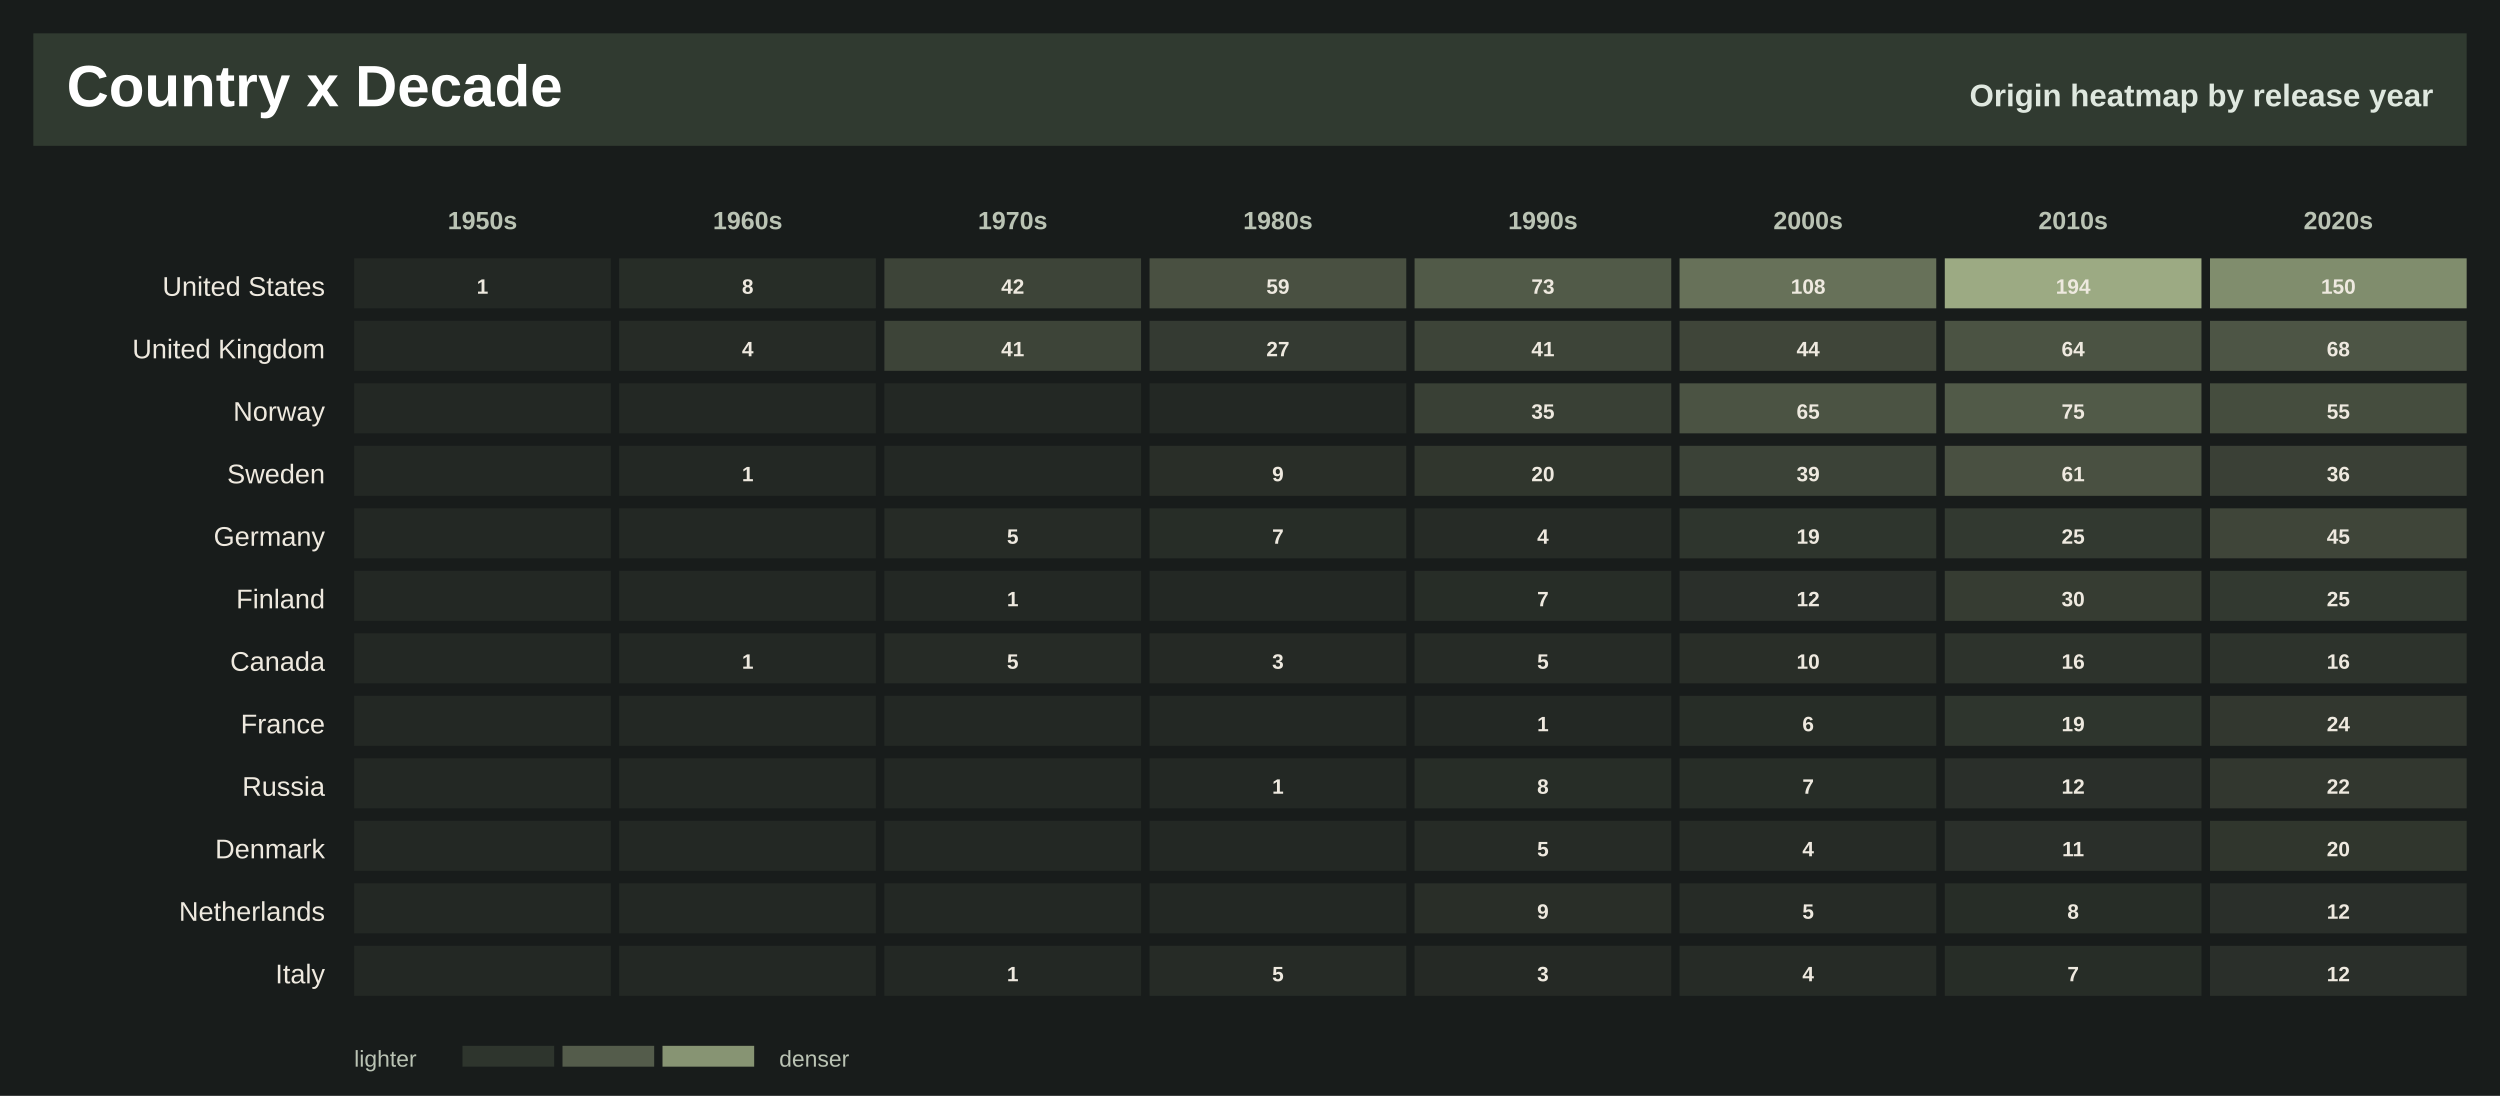
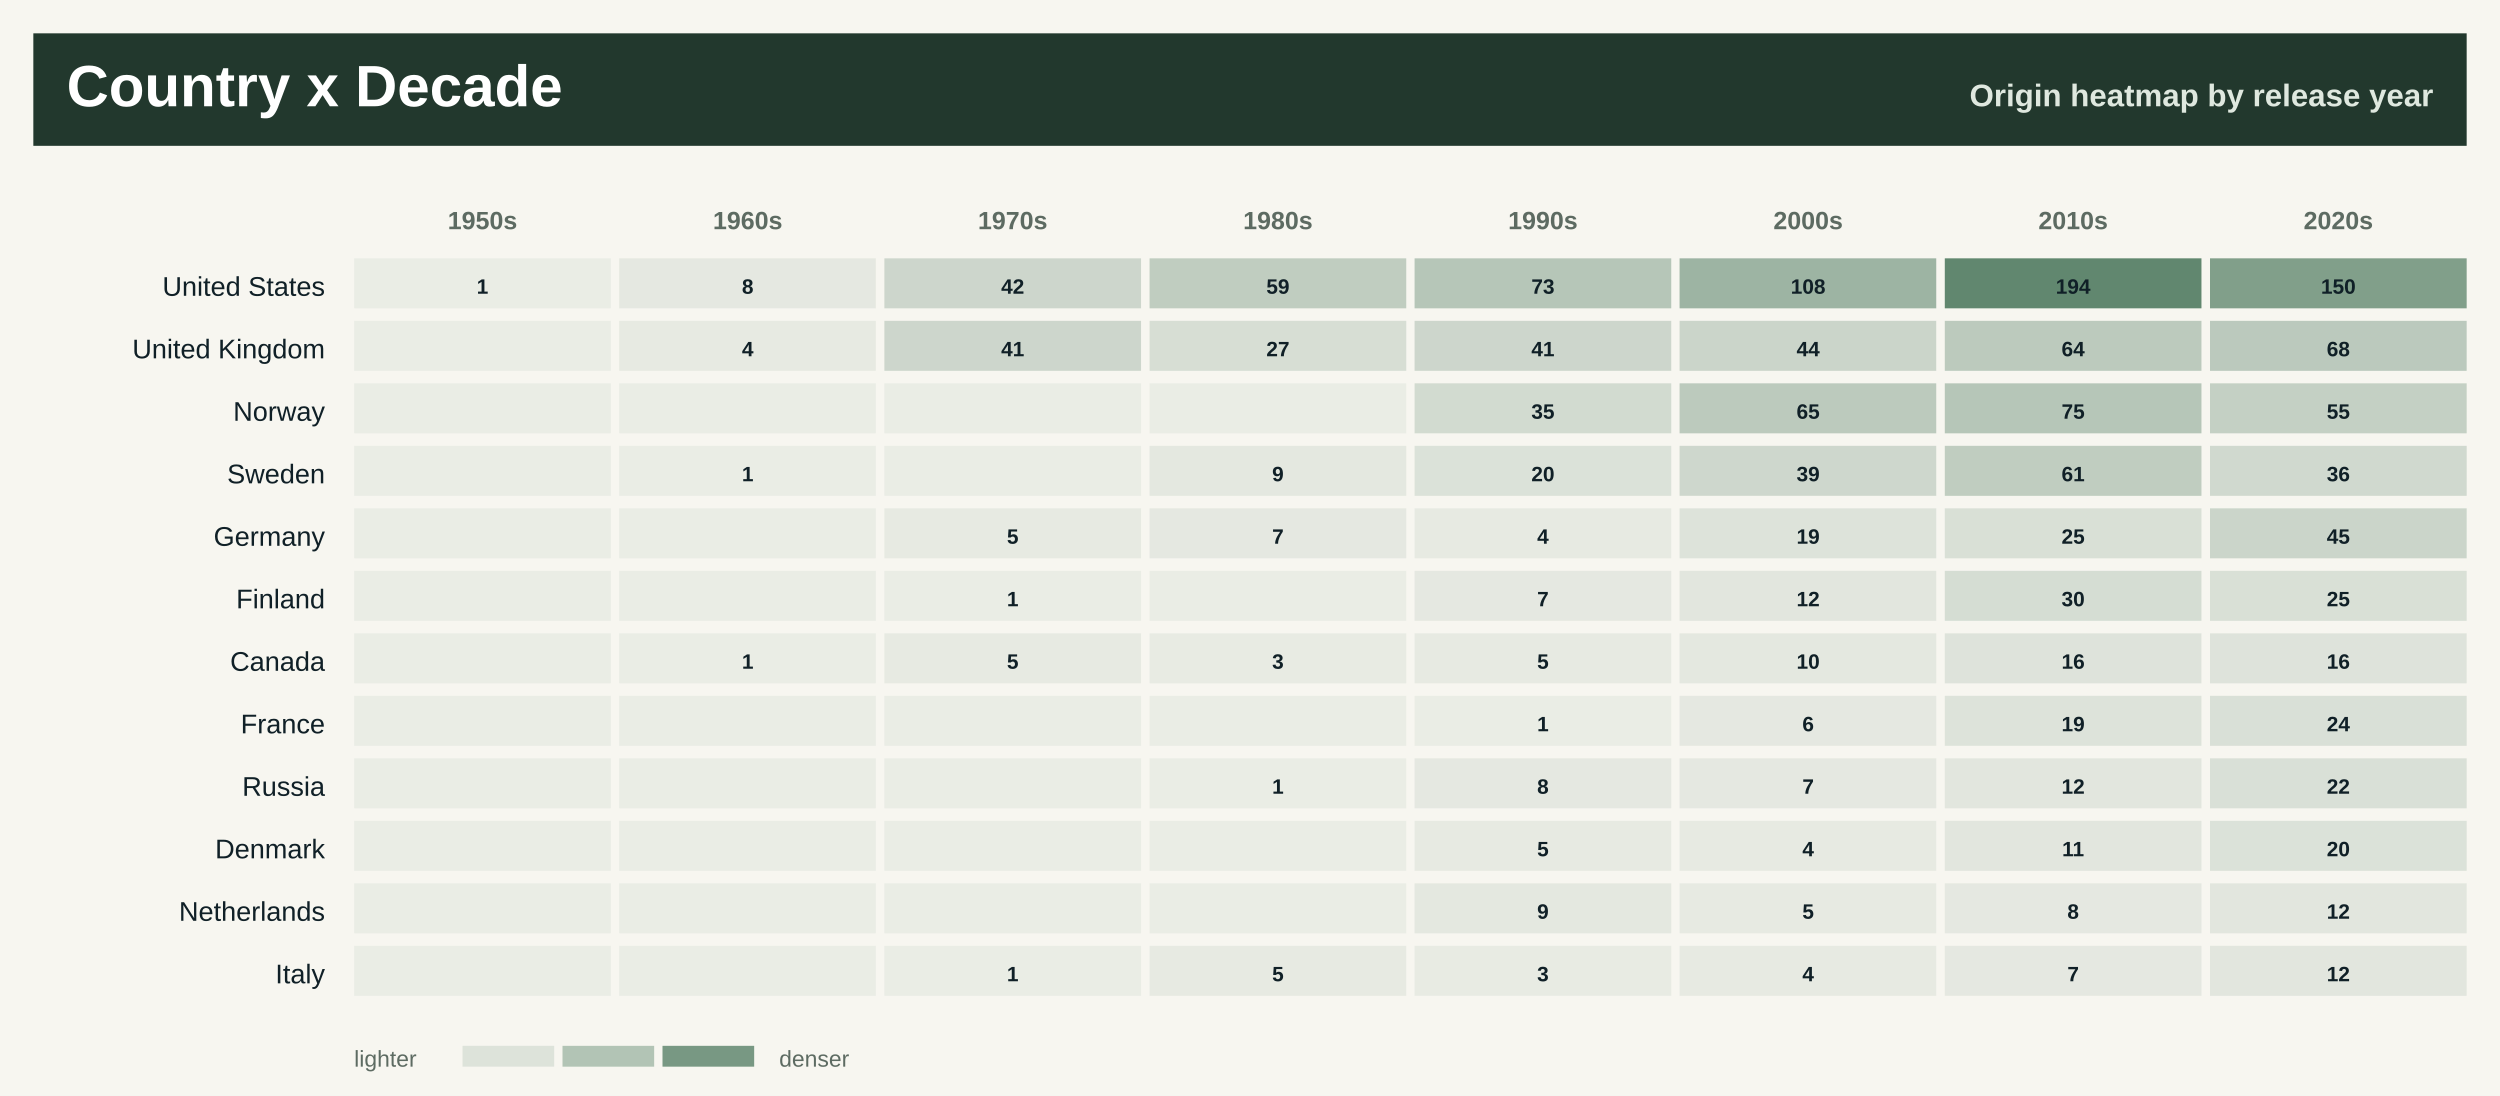
<svg xmlns="http://www.w3.org/2000/svg" width="1200" height="526" viewBox="0 0 1200 526" role="img" aria-label="Countries by decade heatmap">
-   <rect width="1200" height="526" fill="#181c1b" />
-   <rect x="16" y="16" width="1168" height="54" fill="#303a30" />
+   <rect width="1200" height="526" fill="#f7f6f0" />
+   <rect x="16" y="16" width="1168" height="54" fill="#22382d" />
  <text x="32.0" y="51.0" font-family="Segoe UI, Arial, sans-serif" font-size="28" font-weight="800" fill="#ffffff" text-anchor="start">Country x Decade</text>
  <text x="1168.0" y="51.0" font-family="Segoe UI, Arial, sans-serif" font-size="15" font-weight="800" fill="#dfe8df" text-anchor="end">Origin heatmap by release year</text>
-   <text x="231.6" y="110.0" font-family="Segoe UI, Arial, sans-serif" font-size="12" font-weight="800" fill="#bac3b4" text-anchor="middle">1950s</text>
-   <text x="358.9" y="110.0" font-family="Segoe UI, Arial, sans-serif" font-size="12" font-weight="800" fill="#bac3b4" text-anchor="middle">1960s</text>
-   <text x="486.1" y="110.0" font-family="Segoe UI, Arial, sans-serif" font-size="12" font-weight="800" fill="#bac3b4" text-anchor="middle">1970s</text>
-   <text x="613.4" y="110.0" font-family="Segoe UI, Arial, sans-serif" font-size="12" font-weight="800" fill="#bac3b4" text-anchor="middle">1980s</text>
-   <text x="740.6" y="110.0" font-family="Segoe UI, Arial, sans-serif" font-size="12" font-weight="800" fill="#bac3b4" text-anchor="middle">1990s</text>
-   <text x="867.9" y="110.0" font-family="Segoe UI, Arial, sans-serif" font-size="12" font-weight="800" fill="#bac3b4" text-anchor="middle">2000s</text>
-   <text x="995.1" y="110.0" font-family="Segoe UI, Arial, sans-serif" font-size="12" font-weight="800" fill="#bac3b4" text-anchor="middle">2010s</text>
-   <text x="1122.4" y="110.0" font-family="Segoe UI, Arial, sans-serif" font-size="12" font-weight="800" fill="#bac3b4" text-anchor="middle">2020s</text>
-   <text x="156.0" y="142.0" font-family="Segoe UI, Arial, sans-serif" font-size="13" font-weight="400" fill="#eee9df" text-anchor="end">United States</text>
-   <rect x="170.0" y="124.0" width="123.2" height="24" fill="#a7b68c" fill-opacity="0.08" />
-   <text x="231.6" y="141.0" font-family="Segoe UI, Arial, sans-serif" font-size="10" font-weight="800" fill="#eee9df" text-anchor="middle">1</text>
-   <rect x="297.2" y="124.0" width="123.2" height="24" fill="#a7b68c" fill-opacity="0.11" />
-   <text x="358.9" y="141.0" font-family="Segoe UI, Arial, sans-serif" font-size="10" font-weight="800" fill="#eee9df" text-anchor="middle">8</text>
-   <rect x="424.5" y="124.0" width="123.2" height="24" fill="#a7b68c" fill-opacity="0.26" />
-   <text x="486.1" y="141.0" font-family="Segoe UI, Arial, sans-serif" font-size="10" font-weight="800" fill="#eee9df" text-anchor="middle">42</text>
-   <rect x="551.8" y="124.0" width="123.2" height="24" fill="#a7b68c" fill-opacity="0.34" />
-   <text x="613.4" y="141.0" font-family="Segoe UI, Arial, sans-serif" font-size="10" font-weight="800" fill="#eee9df" text-anchor="middle">59</text>
-   <rect x="679.0" y="124.0" width="123.2" height="24" fill="#a7b68c" fill-opacity="0.40" />
-   <text x="740.6" y="141.0" font-family="Segoe UI, Arial, sans-serif" font-size="10" font-weight="800" fill="#eee9df" text-anchor="middle">73</text>
-   <rect x="806.2" y="124.0" width="123.2" height="24" fill="#a7b68c" fill-opacity="0.55" />
-   <text x="867.9" y="141.0" font-family="Segoe UI, Arial, sans-serif" font-size="10" font-weight="800" fill="#eee9df" text-anchor="middle">108</text>
-   <rect x="933.5" y="124.0" width="123.2" height="24" fill="#a7b68c" fill-opacity="0.92" />
-   <text x="995.1" y="141.0" font-family="Segoe UI, Arial, sans-serif" font-size="10" font-weight="800" fill="#eee9df" text-anchor="middle">194</text>
-   <rect x="1060.8" y="124.0" width="123.2" height="24" fill="#a7b68c" fill-opacity="0.73" />
-   <text x="1122.4" y="141.0" font-family="Segoe UI, Arial, sans-serif" font-size="10" font-weight="800" fill="#eee9df" text-anchor="middle">150</text>
-   <text x="156.0" y="172.0" font-family="Segoe UI, Arial, sans-serif" font-size="13" font-weight="400" fill="#eee9df" text-anchor="end">United Kingdom</text>
-   <rect x="170.0" y="154.0" width="123.2" height="24" fill="#a7b68c" fill-opacity="0.08" />
-   <rect x="297.2" y="154.0" width="123.2" height="24" fill="#a7b68c" fill-opacity="0.10" />
-   <text x="358.9" y="171.0" font-family="Segoe UI, Arial, sans-serif" font-size="10" font-weight="800" fill="#eee9df" text-anchor="middle">4</text>
-   <rect x="424.5" y="154.0" width="123.2" height="24" fill="#a7b68c" fill-opacity="0.26" />
-   <text x="486.1" y="171.0" font-family="Segoe UI, Arial, sans-serif" font-size="10" font-weight="800" fill="#eee9df" text-anchor="middle">41</text>
-   <rect x="551.8" y="154.0" width="123.2" height="24" fill="#a7b68c" fill-opacity="0.20" />
-   <text x="613.4" y="171.0" font-family="Segoe UI, Arial, sans-serif" font-size="10" font-weight="800" fill="#eee9df" text-anchor="middle">27</text>
-   <rect x="679.0" y="154.0" width="123.2" height="24" fill="#a7b68c" fill-opacity="0.26" />
-   <text x="740.6" y="171.0" font-family="Segoe UI, Arial, sans-serif" font-size="10" font-weight="800" fill="#eee9df" text-anchor="middle">41</text>
-   <rect x="806.2" y="154.0" width="123.2" height="24" fill="#a7b68c" fill-opacity="0.27" />
-   <text x="867.9" y="171.0" font-family="Segoe UI, Arial, sans-serif" font-size="10" font-weight="800" fill="#eee9df" text-anchor="middle">44</text>
-   <rect x="933.5" y="154.0" width="123.2" height="24" fill="#a7b68c" fill-opacity="0.36" />
-   <text x="995.1" y="171.0" font-family="Segoe UI, Arial, sans-serif" font-size="10" font-weight="800" fill="#eee9df" text-anchor="middle">64</text>
-   <rect x="1060.8" y="154.0" width="123.2" height="24" fill="#a7b68c" fill-opacity="0.37" />
-   <text x="1122.4" y="171.0" font-family="Segoe UI, Arial, sans-serif" font-size="10" font-weight="800" fill="#eee9df" text-anchor="middle">68</text>
-   <text x="156.0" y="202.0" font-family="Segoe UI, Arial, sans-serif" font-size="13" font-weight="400" fill="#eee9df" text-anchor="end">Norway</text>
-   <rect x="170.0" y="184.0" width="123.2" height="24" fill="#a7b68c" fill-opacity="0.08" />
-   <rect x="297.2" y="184.0" width="123.2" height="24" fill="#a7b68c" fill-opacity="0.08" />
-   <rect x="424.5" y="184.0" width="123.2" height="24" fill="#a7b68c" fill-opacity="0.08" />
-   <rect x="551.8" y="184.0" width="123.2" height="24" fill="#a7b68c" fill-opacity="0.08" />
-   <rect x="679.0" y="184.0" width="123.2" height="24" fill="#a7b68c" fill-opacity="0.23" />
-   <text x="740.6" y="201.0" font-family="Segoe UI, Arial, sans-serif" font-size="10" font-weight="800" fill="#eee9df" text-anchor="middle">35</text>
-   <rect x="806.2" y="184.0" width="123.2" height="24" fill="#a7b68c" fill-opacity="0.36" />
-   <text x="867.9" y="201.0" font-family="Segoe UI, Arial, sans-serif" font-size="10" font-weight="800" fill="#eee9df" text-anchor="middle">65</text>
-   <rect x="933.5" y="184.0" width="123.2" height="24" fill="#a7b68c" fill-opacity="0.40" />
-   <text x="995.1" y="201.0" font-family="Segoe UI, Arial, sans-serif" font-size="10" font-weight="800" fill="#eee9df" text-anchor="middle">75</text>
-   <rect x="1060.8" y="184.0" width="123.2" height="24" fill="#a7b68c" fill-opacity="0.32" />
-   <text x="1122.4" y="201.0" font-family="Segoe UI, Arial, sans-serif" font-size="10" font-weight="800" fill="#eee9df" text-anchor="middle">55</text>
-   <text x="156.0" y="232.0" font-family="Segoe UI, Arial, sans-serif" font-size="13" font-weight="400" fill="#eee9df" text-anchor="end">Sweden</text>
-   <rect x="170.0" y="214.0" width="123.2" height="24" fill="#a7b68c" fill-opacity="0.08" />
-   <rect x="297.2" y="214.0" width="123.2" height="24" fill="#a7b68c" fill-opacity="0.08" />
-   <text x="358.9" y="231.0" font-family="Segoe UI, Arial, sans-serif" font-size="10" font-weight="800" fill="#eee9df" text-anchor="middle">1</text>
-   <rect x="424.5" y="214.0" width="123.2" height="24" fill="#a7b68c" fill-opacity="0.08" />
-   <rect x="551.8" y="214.0" width="123.2" height="24" fill="#a7b68c" fill-opacity="0.12" />
-   <text x="613.4" y="231.0" font-family="Segoe UI, Arial, sans-serif" font-size="10" font-weight="800" fill="#eee9df" text-anchor="middle">9</text>
-   <rect x="679.0" y="214.0" width="123.2" height="24" fill="#a7b68c" fill-opacity="0.17" />
-   <text x="740.6" y="231.0" font-family="Segoe UI, Arial, sans-serif" font-size="10" font-weight="800" fill="#eee9df" text-anchor="middle">20</text>
-   <rect x="806.2" y="214.0" width="123.2" height="24" fill="#a7b68c" fill-opacity="0.25" />
-   <text x="867.9" y="231.0" font-family="Segoe UI, Arial, sans-serif" font-size="10" font-weight="800" fill="#eee9df" text-anchor="middle">39</text>
-   <rect x="933.5" y="214.0" width="123.2" height="24" fill="#a7b68c" fill-opacity="0.34" />
-   <text x="995.1" y="231.0" font-family="Segoe UI, Arial, sans-serif" font-size="10" font-weight="800" fill="#eee9df" text-anchor="middle">61</text>
-   <rect x="1060.8" y="214.0" width="123.2" height="24" fill="#a7b68c" fill-opacity="0.24" />
-   <text x="1122.4" y="231.0" font-family="Segoe UI, Arial, sans-serif" font-size="10" font-weight="800" fill="#eee9df" text-anchor="middle">36</text>
-   <text x="156.0" y="262.0" font-family="Segoe UI, Arial, sans-serif" font-size="13" font-weight="400" fill="#eee9df" text-anchor="end">Germany</text>
-   <rect x="170.0" y="244.0" width="123.2" height="24" fill="#a7b68c" fill-opacity="0.08" />
-   <rect x="297.2" y="244.0" width="123.2" height="24" fill="#a7b68c" fill-opacity="0.08" />
-   <rect x="424.5" y="244.0" width="123.2" height="24" fill="#a7b68c" fill-opacity="0.10" />
-   <text x="486.1" y="261.0" font-family="Segoe UI, Arial, sans-serif" font-size="10" font-weight="800" fill="#eee9df" text-anchor="middle">5</text>
-   <rect x="551.8" y="244.0" width="123.2" height="24" fill="#a7b68c" fill-opacity="0.11" />
-   <text x="613.4" y="261.0" font-family="Segoe UI, Arial, sans-serif" font-size="10" font-weight="800" fill="#eee9df" text-anchor="middle">7</text>
-   <rect x="679.0" y="244.0" width="123.2" height="24" fill="#a7b68c" fill-opacity="0.10" />
-   <text x="740.6" y="261.0" font-family="Segoe UI, Arial, sans-serif" font-size="10" font-weight="800" fill="#eee9df" text-anchor="middle">4</text>
-   <rect x="806.2" y="244.0" width="123.2" height="24" fill="#a7b68c" fill-opacity="0.16" />
-   <text x="867.9" y="261.0" font-family="Segoe UI, Arial, sans-serif" font-size="10" font-weight="800" fill="#eee9df" text-anchor="middle">19</text>
-   <rect x="933.5" y="244.0" width="123.2" height="24" fill="#a7b68c" fill-opacity="0.19" />
-   <text x="995.1" y="261.0" font-family="Segoe UI, Arial, sans-serif" font-size="10" font-weight="800" fill="#eee9df" text-anchor="middle">25</text>
-   <rect x="1060.8" y="244.0" width="123.2" height="24" fill="#a7b68c" fill-opacity="0.27" />
-   <text x="1122.4" y="261.0" font-family="Segoe UI, Arial, sans-serif" font-size="10" font-weight="800" fill="#eee9df" text-anchor="middle">45</text>
-   <text x="156.0" y="292.0" font-family="Segoe UI, Arial, sans-serif" font-size="13" font-weight="400" fill="#eee9df" text-anchor="end">Finland</text>
-   <rect x="170.0" y="274.0" width="123.2" height="24" fill="#a7b68c" fill-opacity="0.08" />
-   <rect x="297.2" y="274.0" width="123.2" height="24" fill="#a7b68c" fill-opacity="0.08" />
-   <rect x="424.5" y="274.0" width="123.2" height="24" fill="#a7b68c" fill-opacity="0.08" />
-   <text x="486.1" y="291.0" font-family="Segoe UI, Arial, sans-serif" font-size="10" font-weight="800" fill="#eee9df" text-anchor="middle">1</text>
-   <rect x="551.8" y="274.0" width="123.2" height="24" fill="#a7b68c" fill-opacity="0.08" />
-   <rect x="679.0" y="274.0" width="123.2" height="24" fill="#a7b68c" fill-opacity="0.11" />
-   <text x="740.6" y="291.0" font-family="Segoe UI, Arial, sans-serif" font-size="10" font-weight="800" fill="#eee9df" text-anchor="middle">7</text>
-   <rect x="806.2" y="274.0" width="123.2" height="24" fill="#a7b68c" fill-opacity="0.13" />
-   <text x="867.9" y="291.0" font-family="Segoe UI, Arial, sans-serif" font-size="10" font-weight="800" fill="#eee9df" text-anchor="middle">12</text>
-   <rect x="933.5" y="274.0" width="123.2" height="24" fill="#a7b68c" fill-opacity="0.21" />
-   <text x="995.1" y="291.0" font-family="Segoe UI, Arial, sans-serif" font-size="10" font-weight="800" fill="#eee9df" text-anchor="middle">30</text>
-   <rect x="1060.8" y="274.0" width="123.2" height="24" fill="#a7b68c" fill-opacity="0.19" />
-   <text x="1122.4" y="291.0" font-family="Segoe UI, Arial, sans-serif" font-size="10" font-weight="800" fill="#eee9df" text-anchor="middle">25</text>
-   <text x="156.0" y="322.0" font-family="Segoe UI, Arial, sans-serif" font-size="13" font-weight="400" fill="#eee9df" text-anchor="end">Canada</text>
-   <rect x="170.0" y="304.0" width="123.2" height="24" fill="#a7b68c" fill-opacity="0.08" />
-   <rect x="297.2" y="304.0" width="123.2" height="24" fill="#a7b68c" fill-opacity="0.08" />
-   <text x="358.9" y="321.0" font-family="Segoe UI, Arial, sans-serif" font-size="10" font-weight="800" fill="#eee9df" text-anchor="middle">1</text>
-   <rect x="424.5" y="304.0" width="123.2" height="24" fill="#a7b68c" fill-opacity="0.10" />
-   <text x="486.1" y="321.0" font-family="Segoe UI, Arial, sans-serif" font-size="10" font-weight="800" fill="#eee9df" text-anchor="middle">5</text>
-   <rect x="551.8" y="304.0" width="123.2" height="24" fill="#a7b68c" fill-opacity="0.09" />
-   <text x="613.4" y="321.0" font-family="Segoe UI, Arial, sans-serif" font-size="10" font-weight="800" fill="#eee9df" text-anchor="middle">3</text>
-   <rect x="679.0" y="304.0" width="123.2" height="24" fill="#a7b68c" fill-opacity="0.10" />
-   <text x="740.6" y="321.0" font-family="Segoe UI, Arial, sans-serif" font-size="10" font-weight="800" fill="#eee9df" text-anchor="middle">5</text>
-   <rect x="806.2" y="304.0" width="123.2" height="24" fill="#a7b68c" fill-opacity="0.12" />
-   <text x="867.9" y="321.0" font-family="Segoe UI, Arial, sans-serif" font-size="10" font-weight="800" fill="#eee9df" text-anchor="middle">10</text>
-   <rect x="933.5" y="304.0" width="123.2" height="24" fill="#a7b68c" fill-opacity="0.15" />
-   <text x="995.1" y="321.0" font-family="Segoe UI, Arial, sans-serif" font-size="10" font-weight="800" fill="#eee9df" text-anchor="middle">16</text>
-   <rect x="1060.8" y="304.0" width="123.2" height="24" fill="#a7b68c" fill-opacity="0.15" />
-   <text x="1122.4" y="321.0" font-family="Segoe UI, Arial, sans-serif" font-size="10" font-weight="800" fill="#eee9df" text-anchor="middle">16</text>
-   <text x="156.0" y="352.0" font-family="Segoe UI, Arial, sans-serif" font-size="13" font-weight="400" fill="#eee9df" text-anchor="end">France</text>
-   <rect x="170.0" y="334.0" width="123.2" height="24" fill="#a7b68c" fill-opacity="0.08" />
-   <rect x="297.2" y="334.0" width="123.2" height="24" fill="#a7b68c" fill-opacity="0.08" />
-   <rect x="424.5" y="334.0" width="123.2" height="24" fill="#a7b68c" fill-opacity="0.08" />
-   <rect x="551.8" y="334.0" width="123.2" height="24" fill="#a7b68c" fill-opacity="0.08" />
-   <rect x="679.0" y="334.0" width="123.2" height="24" fill="#a7b68c" fill-opacity="0.08" />
-   <text x="740.6" y="351.0" font-family="Segoe UI, Arial, sans-serif" font-size="10" font-weight="800" fill="#eee9df" text-anchor="middle">1</text>
-   <rect x="806.2" y="334.0" width="123.2" height="24" fill="#a7b68c" fill-opacity="0.11" />
-   <text x="867.9" y="351.0" font-family="Segoe UI, Arial, sans-serif" font-size="10" font-weight="800" fill="#eee9df" text-anchor="middle">6</text>
-   <rect x="933.5" y="334.0" width="123.2" height="24" fill="#a7b68c" fill-opacity="0.16" />
-   <text x="995.1" y="351.0" font-family="Segoe UI, Arial, sans-serif" font-size="10" font-weight="800" fill="#eee9df" text-anchor="middle">19</text>
-   <rect x="1060.8" y="334.0" width="123.2" height="24" fill="#a7b68c" fill-opacity="0.18" />
-   <text x="1122.4" y="351.0" font-family="Segoe UI, Arial, sans-serif" font-size="10" font-weight="800" fill="#eee9df" text-anchor="middle">24</text>
-   <text x="156.0" y="382.0" font-family="Segoe UI, Arial, sans-serif" font-size="13" font-weight="400" fill="#eee9df" text-anchor="end">Russia</text>
-   <rect x="170.0" y="364.0" width="123.2" height="24" fill="#a7b68c" fill-opacity="0.08" />
-   <rect x="297.2" y="364.0" width="123.2" height="24" fill="#a7b68c" fill-opacity="0.08" />
-   <rect x="424.5" y="364.0" width="123.2" height="24" fill="#a7b68c" fill-opacity="0.08" />
-   <rect x="551.8" y="364.0" width="123.2" height="24" fill="#a7b68c" fill-opacity="0.08" />
-   <text x="613.4" y="381.0" font-family="Segoe UI, Arial, sans-serif" font-size="10" font-weight="800" fill="#eee9df" text-anchor="middle">1</text>
-   <rect x="679.0" y="364.0" width="123.2" height="24" fill="#a7b68c" fill-opacity="0.11" />
-   <text x="740.6" y="381.0" font-family="Segoe UI, Arial, sans-serif" font-size="10" font-weight="800" fill="#eee9df" text-anchor="middle">8</text>
-   <rect x="806.2" y="364.0" width="123.2" height="24" fill="#a7b68c" fill-opacity="0.11" />
-   <text x="867.9" y="381.0" font-family="Segoe UI, Arial, sans-serif" font-size="10" font-weight="800" fill="#eee9df" text-anchor="middle">7</text>
-   <rect x="933.5" y="364.0" width="123.2" height="24" fill="#a7b68c" fill-opacity="0.13" />
-   <text x="995.1" y="381.0" font-family="Segoe UI, Arial, sans-serif" font-size="10" font-weight="800" fill="#eee9df" text-anchor="middle">12</text>
-   <rect x="1060.8" y="364.0" width="123.2" height="24" fill="#a7b68c" fill-opacity="0.18" />
-   <text x="1122.4" y="381.0" font-family="Segoe UI, Arial, sans-serif" font-size="10" font-weight="800" fill="#eee9df" text-anchor="middle">22</text>
-   <text x="156.0" y="412.0" font-family="Segoe UI, Arial, sans-serif" font-size="13" font-weight="400" fill="#eee9df" text-anchor="end">Denmark</text>
-   <rect x="170.0" y="394.0" width="123.2" height="24" fill="#a7b68c" fill-opacity="0.08" />
-   <rect x="297.2" y="394.0" width="123.2" height="24" fill="#a7b68c" fill-opacity="0.08" />
-   <rect x="424.5" y="394.0" width="123.2" height="24" fill="#a7b68c" fill-opacity="0.08" />
-   <rect x="551.8" y="394.0" width="123.2" height="24" fill="#a7b68c" fill-opacity="0.08" />
-   <rect x="679.0" y="394.0" width="123.2" height="24" fill="#a7b68c" fill-opacity="0.10" />
-   <text x="740.6" y="411.0" font-family="Segoe UI, Arial, sans-serif" font-size="10" font-weight="800" fill="#eee9df" text-anchor="middle">5</text>
-   <rect x="806.2" y="394.0" width="123.2" height="24" fill="#a7b68c" fill-opacity="0.10" />
-   <text x="867.9" y="411.0" font-family="Segoe UI, Arial, sans-serif" font-size="10" font-weight="800" fill="#eee9df" text-anchor="middle">4</text>
-   <rect x="933.5" y="394.0" width="123.2" height="24" fill="#a7b68c" fill-opacity="0.13" />
-   <text x="995.1" y="411.0" font-family="Segoe UI, Arial, sans-serif" font-size="10" font-weight="800" fill="#eee9df" text-anchor="middle">11</text>
-   <rect x="1060.8" y="394.0" width="123.2" height="24" fill="#a7b68c" fill-opacity="0.17" />
-   <text x="1122.4" y="411.0" font-family="Segoe UI, Arial, sans-serif" font-size="10" font-weight="800" fill="#eee9df" text-anchor="middle">20</text>
-   <text x="156.0" y="442.0" font-family="Segoe UI, Arial, sans-serif" font-size="13" font-weight="400" fill="#eee9df" text-anchor="end">Netherlands</text>
-   <rect x="170.0" y="424.0" width="123.2" height="24" fill="#a7b68c" fill-opacity="0.08" />
-   <rect x="297.2" y="424.0" width="123.2" height="24" fill="#a7b68c" fill-opacity="0.08" />
-   <rect x="424.5" y="424.0" width="123.2" height="24" fill="#a7b68c" fill-opacity="0.08" />
-   <rect x="551.8" y="424.0" width="123.2" height="24" fill="#a7b68c" fill-opacity="0.08" />
-   <rect x="679.0" y="424.0" width="123.2" height="24" fill="#a7b68c" fill-opacity="0.12" />
-   <text x="740.6" y="441.0" font-family="Segoe UI, Arial, sans-serif" font-size="10" font-weight="800" fill="#eee9df" text-anchor="middle">9</text>
-   <rect x="806.2" y="424.0" width="123.2" height="24" fill="#a7b68c" fill-opacity="0.10" />
-   <text x="867.9" y="441.0" font-family="Segoe UI, Arial, sans-serif" font-size="10" font-weight="800" fill="#eee9df" text-anchor="middle">5</text>
-   <rect x="933.5" y="424.0" width="123.2" height="24" fill="#a7b68c" fill-opacity="0.11" />
-   <text x="995.1" y="441.0" font-family="Segoe UI, Arial, sans-serif" font-size="10" font-weight="800" fill="#eee9df" text-anchor="middle">8</text>
-   <rect x="1060.8" y="424.0" width="123.2" height="24" fill="#a7b68c" fill-opacity="0.13" />
-   <text x="1122.4" y="441.0" font-family="Segoe UI, Arial, sans-serif" font-size="10" font-weight="800" fill="#eee9df" text-anchor="middle">12</text>
-   <text x="156.0" y="472.0" font-family="Segoe UI, Arial, sans-serif" font-size="13" font-weight="400" fill="#eee9df" text-anchor="end">Italy</text>
-   <rect x="170.0" y="454.0" width="123.2" height="24" fill="#a7b68c" fill-opacity="0.08" />
-   <rect x="297.2" y="454.0" width="123.2" height="24" fill="#a7b68c" fill-opacity="0.08" />
-   <rect x="424.5" y="454.0" width="123.2" height="24" fill="#a7b68c" fill-opacity="0.08" />
-   <text x="486.1" y="471.0" font-family="Segoe UI, Arial, sans-serif" font-size="10" font-weight="800" fill="#eee9df" text-anchor="middle">1</text>
-   <rect x="551.8" y="454.0" width="123.2" height="24" fill="#a7b68c" fill-opacity="0.10" />
-   <text x="613.4" y="471.0" font-family="Segoe UI, Arial, sans-serif" font-size="10" font-weight="800" fill="#eee9df" text-anchor="middle">5</text>
-   <rect x="679.0" y="454.0" width="123.2" height="24" fill="#a7b68c" fill-opacity="0.09" />
-   <text x="740.6" y="471.0" font-family="Segoe UI, Arial, sans-serif" font-size="10" font-weight="800" fill="#eee9df" text-anchor="middle">3</text>
-   <rect x="806.2" y="454.0" width="123.2" height="24" fill="#a7b68c" fill-opacity="0.10" />
-   <text x="867.9" y="471.0" font-family="Segoe UI, Arial, sans-serif" font-size="10" font-weight="800" fill="#eee9df" text-anchor="middle">4</text>
-   <rect x="933.5" y="454.0" width="123.2" height="24" fill="#a7b68c" fill-opacity="0.11" />
-   <text x="995.1" y="471.0" font-family="Segoe UI, Arial, sans-serif" font-size="10" font-weight="800" fill="#eee9df" text-anchor="middle">7</text>
-   <rect x="1060.8" y="454.0" width="123.2" height="24" fill="#a7b68c" fill-opacity="0.13" />
-   <text x="1122.4" y="471.0" font-family="Segoe UI, Arial, sans-serif" font-size="10" font-weight="800" fill="#eee9df" text-anchor="middle">12</text>
-   <text x="170.0" y="512.0" font-family="Segoe UI, Arial, sans-serif" font-size="11" font-weight="400" fill="#bac3b4" text-anchor="start">lighter</text>
-   <rect x="222" y="502" width="44" height="10" fill="#a7b68c" fill-opacity="0.16" />
-   <rect x="270" y="502" width="44" height="10" fill="#a7b68c" fill-opacity="0.42" />
-   <rect x="318" y="502" width="44" height="10" fill="#a7b68c" fill-opacity="0.78" />
-   <text x="374.0" y="512.0" font-family="Segoe UI, Arial, sans-serif" font-size="11" font-weight="400" fill="#bac3b4" text-anchor="start">denser</text>
+   <text x="231.6" y="110.0" font-family="Segoe UI, Arial, sans-serif" font-size="12" font-weight="800" fill="#5d6b62" text-anchor="middle">1950s</text>
+   <text x="358.9" y="110.0" font-family="Segoe UI, Arial, sans-serif" font-size="12" font-weight="800" fill="#5d6b62" text-anchor="middle">1960s</text>
+   <text x="486.1" y="110.0" font-family="Segoe UI, Arial, sans-serif" font-size="12" font-weight="800" fill="#5d6b62" text-anchor="middle">1970s</text>
+   <text x="613.4" y="110.0" font-family="Segoe UI, Arial, sans-serif" font-size="12" font-weight="800" fill="#5d6b62" text-anchor="middle">1980s</text>
+   <text x="740.6" y="110.0" font-family="Segoe UI, Arial, sans-serif" font-size="12" font-weight="800" fill="#5d6b62" text-anchor="middle">1990s</text>
+   <text x="867.9" y="110.0" font-family="Segoe UI, Arial, sans-serif" font-size="12" font-weight="800" fill="#5d6b62" text-anchor="middle">2000s</text>
+   <text x="995.1" y="110.0" font-family="Segoe UI, Arial, sans-serif" font-size="12" font-weight="800" fill="#5d6b62" text-anchor="middle">2010s</text>
+   <text x="1122.4" y="110.0" font-family="Segoe UI, Arial, sans-serif" font-size="12" font-weight="800" fill="#5d6b62" text-anchor="middle">2020s</text>
+   <text x="156.0" y="142.0" font-family="Segoe UI, Arial, sans-serif" font-size="13" font-weight="400" fill="#102027" text-anchor="end">United States</text>
+   <rect x="170.0" y="124.0" width="123.2" height="24" fill="#557e64" fill-opacity="0.08" />
+   <text x="231.6" y="141.0" font-family="Segoe UI, Arial, sans-serif" font-size="10" font-weight="800" fill="#102027" text-anchor="middle">1</text>
+   <rect x="297.2" y="124.0" width="123.2" height="24" fill="#557e64" fill-opacity="0.11" />
+   <text x="358.9" y="141.0" font-family="Segoe UI, Arial, sans-serif" font-size="10" font-weight="800" fill="#102027" text-anchor="middle">8</text>
+   <rect x="424.5" y="124.0" width="123.2" height="24" fill="#557e64" fill-opacity="0.26" />
+   <text x="486.1" y="141.0" font-family="Segoe UI, Arial, sans-serif" font-size="10" font-weight="800" fill="#102027" text-anchor="middle">42</text>
+   <rect x="551.8" y="124.0" width="123.2" height="24" fill="#557e64" fill-opacity="0.34" />
+   <text x="613.4" y="141.0" font-family="Segoe UI, Arial, sans-serif" font-size="10" font-weight="800" fill="#102027" text-anchor="middle">59</text>
+   <rect x="679.0" y="124.0" width="123.2" height="24" fill="#557e64" fill-opacity="0.40" />
+   <text x="740.6" y="141.0" font-family="Segoe UI, Arial, sans-serif" font-size="10" font-weight="800" fill="#102027" text-anchor="middle">73</text>
+   <rect x="806.2" y="124.0" width="123.2" height="24" fill="#557e64" fill-opacity="0.55" />
+   <text x="867.9" y="141.0" font-family="Segoe UI, Arial, sans-serif" font-size="10" font-weight="800" fill="#102027" text-anchor="middle">108</text>
+   <rect x="933.5" y="124.0" width="123.2" height="24" fill="#557e64" fill-opacity="0.92" />
+   <text x="995.1" y="141.0" font-family="Segoe UI, Arial, sans-serif" font-size="10" font-weight="800" fill="#102027" text-anchor="middle">194</text>
+   <rect x="1060.8" y="124.0" width="123.2" height="24" fill="#557e64" fill-opacity="0.73" />
+   <text x="1122.4" y="141.0" font-family="Segoe UI, Arial, sans-serif" font-size="10" font-weight="800" fill="#102027" text-anchor="middle">150</text>
+   <text x="156.0" y="172.0" font-family="Segoe UI, Arial, sans-serif" font-size="13" font-weight="400" fill="#102027" text-anchor="end">United Kingdom</text>
+   <rect x="170.0" y="154.0" width="123.2" height="24" fill="#557e64" fill-opacity="0.08" />
+   <rect x="297.2" y="154.0" width="123.2" height="24" fill="#557e64" fill-opacity="0.10" />
+   <text x="358.9" y="171.0" font-family="Segoe UI, Arial, sans-serif" font-size="10" font-weight="800" fill="#102027" text-anchor="middle">4</text>
+   <rect x="424.5" y="154.0" width="123.2" height="24" fill="#557e64" fill-opacity="0.26" />
+   <text x="486.1" y="171.0" font-family="Segoe UI, Arial, sans-serif" font-size="10" font-weight="800" fill="#102027" text-anchor="middle">41</text>
+   <rect x="551.8" y="154.0" width="123.2" height="24" fill="#557e64" fill-opacity="0.20" />
+   <text x="613.4" y="171.0" font-family="Segoe UI, Arial, sans-serif" font-size="10" font-weight="800" fill="#102027" text-anchor="middle">27</text>
+   <rect x="679.0" y="154.0" width="123.2" height="24" fill="#557e64" fill-opacity="0.26" />
+   <text x="740.6" y="171.0" font-family="Segoe UI, Arial, sans-serif" font-size="10" font-weight="800" fill="#102027" text-anchor="middle">41</text>
+   <rect x="806.2" y="154.0" width="123.2" height="24" fill="#557e64" fill-opacity="0.27" />
+   <text x="867.9" y="171.0" font-family="Segoe UI, Arial, sans-serif" font-size="10" font-weight="800" fill="#102027" text-anchor="middle">44</text>
+   <rect x="933.5" y="154.0" width="123.2" height="24" fill="#557e64" fill-opacity="0.36" />
+   <text x="995.1" y="171.0" font-family="Segoe UI, Arial, sans-serif" font-size="10" font-weight="800" fill="#102027" text-anchor="middle">64</text>
+   <rect x="1060.8" y="154.0" width="123.2" height="24" fill="#557e64" fill-opacity="0.37" />
+   <text x="1122.4" y="171.0" font-family="Segoe UI, Arial, sans-serif" font-size="10" font-weight="800" fill="#102027" text-anchor="middle">68</text>
+   <text x="156.0" y="202.0" font-family="Segoe UI, Arial, sans-serif" font-size="13" font-weight="400" fill="#102027" text-anchor="end">Norway</text>
+   <rect x="170.0" y="184.0" width="123.2" height="24" fill="#557e64" fill-opacity="0.08" />
+   <rect x="297.2" y="184.0" width="123.2" height="24" fill="#557e64" fill-opacity="0.08" />
+   <rect x="424.5" y="184.0" width="123.2" height="24" fill="#557e64" fill-opacity="0.08" />
+   <rect x="551.8" y="184.0" width="123.2" height="24" fill="#557e64" fill-opacity="0.08" />
+   <rect x="679.0" y="184.0" width="123.2" height="24" fill="#557e64" fill-opacity="0.23" />
+   <text x="740.6" y="201.0" font-family="Segoe UI, Arial, sans-serif" font-size="10" font-weight="800" fill="#102027" text-anchor="middle">35</text>
+   <rect x="806.2" y="184.0" width="123.2" height="24" fill="#557e64" fill-opacity="0.36" />
+   <text x="867.9" y="201.0" font-family="Segoe UI, Arial, sans-serif" font-size="10" font-weight="800" fill="#102027" text-anchor="middle">65</text>
+   <rect x="933.5" y="184.0" width="123.2" height="24" fill="#557e64" fill-opacity="0.40" />
+   <text x="995.1" y="201.0" font-family="Segoe UI, Arial, sans-serif" font-size="10" font-weight="800" fill="#102027" text-anchor="middle">75</text>
+   <rect x="1060.8" y="184.0" width="123.2" height="24" fill="#557e64" fill-opacity="0.32" />
+   <text x="1122.4" y="201.0" font-family="Segoe UI, Arial, sans-serif" font-size="10" font-weight="800" fill="#102027" text-anchor="middle">55</text>
+   <text x="156.0" y="232.0" font-family="Segoe UI, Arial, sans-serif" font-size="13" font-weight="400" fill="#102027" text-anchor="end">Sweden</text>
+   <rect x="170.0" y="214.0" width="123.2" height="24" fill="#557e64" fill-opacity="0.08" />
+   <rect x="297.2" y="214.0" width="123.2" height="24" fill="#557e64" fill-opacity="0.08" />
+   <text x="358.9" y="231.0" font-family="Segoe UI, Arial, sans-serif" font-size="10" font-weight="800" fill="#102027" text-anchor="middle">1</text>
+   <rect x="424.5" y="214.0" width="123.2" height="24" fill="#557e64" fill-opacity="0.08" />
+   <rect x="551.8" y="214.0" width="123.2" height="24" fill="#557e64" fill-opacity="0.12" />
+   <text x="613.4" y="231.0" font-family="Segoe UI, Arial, sans-serif" font-size="10" font-weight="800" fill="#102027" text-anchor="middle">9</text>
+   <rect x="679.0" y="214.0" width="123.2" height="24" fill="#557e64" fill-opacity="0.17" />
+   <text x="740.6" y="231.0" font-family="Segoe UI, Arial, sans-serif" font-size="10" font-weight="800" fill="#102027" text-anchor="middle">20</text>
+   <rect x="806.2" y="214.0" width="123.2" height="24" fill="#557e64" fill-opacity="0.25" />
+   <text x="867.9" y="231.0" font-family="Segoe UI, Arial, sans-serif" font-size="10" font-weight="800" fill="#102027" text-anchor="middle">39</text>
+   <rect x="933.5" y="214.0" width="123.2" height="24" fill="#557e64" fill-opacity="0.34" />
+   <text x="995.1" y="231.0" font-family="Segoe UI, Arial, sans-serif" font-size="10" font-weight="800" fill="#102027" text-anchor="middle">61</text>
+   <rect x="1060.8" y="214.0" width="123.2" height="24" fill="#557e64" fill-opacity="0.24" />
+   <text x="1122.4" y="231.0" font-family="Segoe UI, Arial, sans-serif" font-size="10" font-weight="800" fill="#102027" text-anchor="middle">36</text>
+   <text x="156.0" y="262.0" font-family="Segoe UI, Arial, sans-serif" font-size="13" font-weight="400" fill="#102027" text-anchor="end">Germany</text>
+   <rect x="170.0" y="244.0" width="123.2" height="24" fill="#557e64" fill-opacity="0.08" />
+   <rect x="297.2" y="244.0" width="123.2" height="24" fill="#557e64" fill-opacity="0.08" />
+   <rect x="424.5" y="244.0" width="123.2" height="24" fill="#557e64" fill-opacity="0.10" />
+   <text x="486.1" y="261.0" font-family="Segoe UI, Arial, sans-serif" font-size="10" font-weight="800" fill="#102027" text-anchor="middle">5</text>
+   <rect x="551.8" y="244.0" width="123.2" height="24" fill="#557e64" fill-opacity="0.11" />
+   <text x="613.4" y="261.0" font-family="Segoe UI, Arial, sans-serif" font-size="10" font-weight="800" fill="#102027" text-anchor="middle">7</text>
+   <rect x="679.0" y="244.0" width="123.2" height="24" fill="#557e64" fill-opacity="0.10" />
+   <text x="740.6" y="261.0" font-family="Segoe UI, Arial, sans-serif" font-size="10" font-weight="800" fill="#102027" text-anchor="middle">4</text>
+   <rect x="806.2" y="244.0" width="123.2" height="24" fill="#557e64" fill-opacity="0.16" />
+   <text x="867.9" y="261.0" font-family="Segoe UI, Arial, sans-serif" font-size="10" font-weight="800" fill="#102027" text-anchor="middle">19</text>
+   <rect x="933.5" y="244.0" width="123.2" height="24" fill="#557e64" fill-opacity="0.19" />
+   <text x="995.1" y="261.0" font-family="Segoe UI, Arial, sans-serif" font-size="10" font-weight="800" fill="#102027" text-anchor="middle">25</text>
+   <rect x="1060.8" y="244.0" width="123.2" height="24" fill="#557e64" fill-opacity="0.27" />
+   <text x="1122.4" y="261.0" font-family="Segoe UI, Arial, sans-serif" font-size="10" font-weight="800" fill="#102027" text-anchor="middle">45</text>
+   <text x="156.0" y="292.0" font-family="Segoe UI, Arial, sans-serif" font-size="13" font-weight="400" fill="#102027" text-anchor="end">Finland</text>
+   <rect x="170.0" y="274.0" width="123.2" height="24" fill="#557e64" fill-opacity="0.08" />
+   <rect x="297.2" y="274.0" width="123.2" height="24" fill="#557e64" fill-opacity="0.08" />
+   <rect x="424.5" y="274.0" width="123.2" height="24" fill="#557e64" fill-opacity="0.08" />
+   <text x="486.1" y="291.0" font-family="Segoe UI, Arial, sans-serif" font-size="10" font-weight="800" fill="#102027" text-anchor="middle">1</text>
+   <rect x="551.8" y="274.0" width="123.2" height="24" fill="#557e64" fill-opacity="0.08" />
+   <rect x="679.0" y="274.0" width="123.2" height="24" fill="#557e64" fill-opacity="0.11" />
+   <text x="740.6" y="291.0" font-family="Segoe UI, Arial, sans-serif" font-size="10" font-weight="800" fill="#102027" text-anchor="middle">7</text>
+   <rect x="806.2" y="274.0" width="123.2" height="24" fill="#557e64" fill-opacity="0.13" />
+   <text x="867.9" y="291.0" font-family="Segoe UI, Arial, sans-serif" font-size="10" font-weight="800" fill="#102027" text-anchor="middle">12</text>
+   <rect x="933.5" y="274.0" width="123.2" height="24" fill="#557e64" fill-opacity="0.21" />
+   <text x="995.1" y="291.0" font-family="Segoe UI, Arial, sans-serif" font-size="10" font-weight="800" fill="#102027" text-anchor="middle">30</text>
+   <rect x="1060.8" y="274.0" width="123.2" height="24" fill="#557e64" fill-opacity="0.19" />
+   <text x="1122.4" y="291.0" font-family="Segoe UI, Arial, sans-serif" font-size="10" font-weight="800" fill="#102027" text-anchor="middle">25</text>
+   <text x="156.0" y="322.0" font-family="Segoe UI, Arial, sans-serif" font-size="13" font-weight="400" fill="#102027" text-anchor="end">Canada</text>
+   <rect x="170.0" y="304.0" width="123.2" height="24" fill="#557e64" fill-opacity="0.08" />
+   <rect x="297.2" y="304.0" width="123.2" height="24" fill="#557e64" fill-opacity="0.08" />
+   <text x="358.9" y="321.0" font-family="Segoe UI, Arial, sans-serif" font-size="10" font-weight="800" fill="#102027" text-anchor="middle">1</text>
+   <rect x="424.5" y="304.0" width="123.2" height="24" fill="#557e64" fill-opacity="0.10" />
+   <text x="486.1" y="321.0" font-family="Segoe UI, Arial, sans-serif" font-size="10" font-weight="800" fill="#102027" text-anchor="middle">5</text>
+   <rect x="551.8" y="304.0" width="123.2" height="24" fill="#557e64" fill-opacity="0.09" />
+   <text x="613.4" y="321.0" font-family="Segoe UI, Arial, sans-serif" font-size="10" font-weight="800" fill="#102027" text-anchor="middle">3</text>
+   <rect x="679.0" y="304.0" width="123.2" height="24" fill="#557e64" fill-opacity="0.10" />
+   <text x="740.6" y="321.0" font-family="Segoe UI, Arial, sans-serif" font-size="10" font-weight="800" fill="#102027" text-anchor="middle">5</text>
+   <rect x="806.2" y="304.0" width="123.2" height="24" fill="#557e64" fill-opacity="0.12" />
+   <text x="867.9" y="321.0" font-family="Segoe UI, Arial, sans-serif" font-size="10" font-weight="800" fill="#102027" text-anchor="middle">10</text>
+   <rect x="933.5" y="304.0" width="123.2" height="24" fill="#557e64" fill-opacity="0.15" />
+   <text x="995.1" y="321.0" font-family="Segoe UI, Arial, sans-serif" font-size="10" font-weight="800" fill="#102027" text-anchor="middle">16</text>
+   <rect x="1060.8" y="304.0" width="123.2" height="24" fill="#557e64" fill-opacity="0.15" />
+   <text x="1122.4" y="321.0" font-family="Segoe UI, Arial, sans-serif" font-size="10" font-weight="800" fill="#102027" text-anchor="middle">16</text>
+   <text x="156.0" y="352.0" font-family="Segoe UI, Arial, sans-serif" font-size="13" font-weight="400" fill="#102027" text-anchor="end">France</text>
+   <rect x="170.0" y="334.0" width="123.2" height="24" fill="#557e64" fill-opacity="0.08" />
+   <rect x="297.2" y="334.0" width="123.2" height="24" fill="#557e64" fill-opacity="0.08" />
+   <rect x="424.5" y="334.0" width="123.2" height="24" fill="#557e64" fill-opacity="0.08" />
+   <rect x="551.8" y="334.0" width="123.2" height="24" fill="#557e64" fill-opacity="0.08" />
+   <rect x="679.0" y="334.0" width="123.2" height="24" fill="#557e64" fill-opacity="0.08" />
+   <text x="740.6" y="351.0" font-family="Segoe UI, Arial, sans-serif" font-size="10" font-weight="800" fill="#102027" text-anchor="middle">1</text>
+   <rect x="806.2" y="334.0" width="123.2" height="24" fill="#557e64" fill-opacity="0.11" />
+   <text x="867.9" y="351.0" font-family="Segoe UI, Arial, sans-serif" font-size="10" font-weight="800" fill="#102027" text-anchor="middle">6</text>
+   <rect x="933.5" y="334.0" width="123.2" height="24" fill="#557e64" fill-opacity="0.16" />
+   <text x="995.1" y="351.0" font-family="Segoe UI, Arial, sans-serif" font-size="10" font-weight="800" fill="#102027" text-anchor="middle">19</text>
+   <rect x="1060.8" y="334.0" width="123.2" height="24" fill="#557e64" fill-opacity="0.18" />
+   <text x="1122.4" y="351.0" font-family="Segoe UI, Arial, sans-serif" font-size="10" font-weight="800" fill="#102027" text-anchor="middle">24</text>
+   <text x="156.0" y="382.0" font-family="Segoe UI, Arial, sans-serif" font-size="13" font-weight="400" fill="#102027" text-anchor="end">Russia</text>
+   <rect x="170.0" y="364.0" width="123.2" height="24" fill="#557e64" fill-opacity="0.08" />
+   <rect x="297.2" y="364.0" width="123.2" height="24" fill="#557e64" fill-opacity="0.08" />
+   <rect x="424.5" y="364.0" width="123.2" height="24" fill="#557e64" fill-opacity="0.08" />
+   <rect x="551.8" y="364.0" width="123.2" height="24" fill="#557e64" fill-opacity="0.08" />
+   <text x="613.4" y="381.0" font-family="Segoe UI, Arial, sans-serif" font-size="10" font-weight="800" fill="#102027" text-anchor="middle">1</text>
+   <rect x="679.0" y="364.0" width="123.2" height="24" fill="#557e64" fill-opacity="0.11" />
+   <text x="740.6" y="381.0" font-family="Segoe UI, Arial, sans-serif" font-size="10" font-weight="800" fill="#102027" text-anchor="middle">8</text>
+   <rect x="806.2" y="364.0" width="123.2" height="24" fill="#557e64" fill-opacity="0.11" />
+   <text x="867.9" y="381.0" font-family="Segoe UI, Arial, sans-serif" font-size="10" font-weight="800" fill="#102027" text-anchor="middle">7</text>
+   <rect x="933.5" y="364.0" width="123.2" height="24" fill="#557e64" fill-opacity="0.13" />
+   <text x="995.1" y="381.0" font-family="Segoe UI, Arial, sans-serif" font-size="10" font-weight="800" fill="#102027" text-anchor="middle">12</text>
+   <rect x="1060.8" y="364.0" width="123.2" height="24" fill="#557e64" fill-opacity="0.18" />
+   <text x="1122.4" y="381.0" font-family="Segoe UI, Arial, sans-serif" font-size="10" font-weight="800" fill="#102027" text-anchor="middle">22</text>
+   <text x="156.0" y="412.0" font-family="Segoe UI, Arial, sans-serif" font-size="13" font-weight="400" fill="#102027" text-anchor="end">Denmark</text>
+   <rect x="170.0" y="394.0" width="123.2" height="24" fill="#557e64" fill-opacity="0.08" />
+   <rect x="297.2" y="394.0" width="123.2" height="24" fill="#557e64" fill-opacity="0.08" />
+   <rect x="424.5" y="394.0" width="123.2" height="24" fill="#557e64" fill-opacity="0.08" />
+   <rect x="551.8" y="394.0" width="123.2" height="24" fill="#557e64" fill-opacity="0.08" />
+   <rect x="679.0" y="394.0" width="123.2" height="24" fill="#557e64" fill-opacity="0.10" />
+   <text x="740.6" y="411.0" font-family="Segoe UI, Arial, sans-serif" font-size="10" font-weight="800" fill="#102027" text-anchor="middle">5</text>
+   <rect x="806.2" y="394.0" width="123.2" height="24" fill="#557e64" fill-opacity="0.10" />
+   <text x="867.9" y="411.0" font-family="Segoe UI, Arial, sans-serif" font-size="10" font-weight="800" fill="#102027" text-anchor="middle">4</text>
+   <rect x="933.5" y="394.0" width="123.2" height="24" fill="#557e64" fill-opacity="0.13" />
+   <text x="995.1" y="411.0" font-family="Segoe UI, Arial, sans-serif" font-size="10" font-weight="800" fill="#102027" text-anchor="middle">11</text>
+   <rect x="1060.8" y="394.0" width="123.2" height="24" fill="#557e64" fill-opacity="0.17" />
+   <text x="1122.4" y="411.0" font-family="Segoe UI, Arial, sans-serif" font-size="10" font-weight="800" fill="#102027" text-anchor="middle">20</text>
+   <text x="156.0" y="442.0" font-family="Segoe UI, Arial, sans-serif" font-size="13" font-weight="400" fill="#102027" text-anchor="end">Netherlands</text>
+   <rect x="170.0" y="424.0" width="123.2" height="24" fill="#557e64" fill-opacity="0.08" />
+   <rect x="297.2" y="424.0" width="123.2" height="24" fill="#557e64" fill-opacity="0.08" />
+   <rect x="424.5" y="424.0" width="123.2" height="24" fill="#557e64" fill-opacity="0.08" />
+   <rect x="551.8" y="424.0" width="123.2" height="24" fill="#557e64" fill-opacity="0.08" />
+   <rect x="679.0" y="424.0" width="123.2" height="24" fill="#557e64" fill-opacity="0.12" />
+   <text x="740.6" y="441.0" font-family="Segoe UI, Arial, sans-serif" font-size="10" font-weight="800" fill="#102027" text-anchor="middle">9</text>
+   <rect x="806.2" y="424.0" width="123.2" height="24" fill="#557e64" fill-opacity="0.10" />
+   <text x="867.9" y="441.0" font-family="Segoe UI, Arial, sans-serif" font-size="10" font-weight="800" fill="#102027" text-anchor="middle">5</text>
+   <rect x="933.5" y="424.0" width="123.2" height="24" fill="#557e64" fill-opacity="0.11" />
+   <text x="995.1" y="441.0" font-family="Segoe UI, Arial, sans-serif" font-size="10" font-weight="800" fill="#102027" text-anchor="middle">8</text>
+   <rect x="1060.8" y="424.0" width="123.2" height="24" fill="#557e64" fill-opacity="0.13" />
+   <text x="1122.4" y="441.0" font-family="Segoe UI, Arial, sans-serif" font-size="10" font-weight="800" fill="#102027" text-anchor="middle">12</text>
+   <text x="156.0" y="472.0" font-family="Segoe UI, Arial, sans-serif" font-size="13" font-weight="400" fill="#102027" text-anchor="end">Italy</text>
+   <rect x="170.0" y="454.0" width="123.2" height="24" fill="#557e64" fill-opacity="0.08" />
+   <rect x="297.2" y="454.0" width="123.2" height="24" fill="#557e64" fill-opacity="0.08" />
+   <rect x="424.5" y="454.0" width="123.2" height="24" fill="#557e64" fill-opacity="0.08" />
+   <text x="486.1" y="471.0" font-family="Segoe UI, Arial, sans-serif" font-size="10" font-weight="800" fill="#102027" text-anchor="middle">1</text>
+   <rect x="551.8" y="454.0" width="123.2" height="24" fill="#557e64" fill-opacity="0.10" />
+   <text x="613.4" y="471.0" font-family="Segoe UI, Arial, sans-serif" font-size="10" font-weight="800" fill="#102027" text-anchor="middle">5</text>
+   <rect x="679.0" y="454.0" width="123.2" height="24" fill="#557e64" fill-opacity="0.09" />
+   <text x="740.6" y="471.0" font-family="Segoe UI, Arial, sans-serif" font-size="10" font-weight="800" fill="#102027" text-anchor="middle">3</text>
+   <rect x="806.2" y="454.0" width="123.2" height="24" fill="#557e64" fill-opacity="0.10" />
+   <text x="867.9" y="471.0" font-family="Segoe UI, Arial, sans-serif" font-size="10" font-weight="800" fill="#102027" text-anchor="middle">4</text>
+   <rect x="933.5" y="454.0" width="123.2" height="24" fill="#557e64" fill-opacity="0.11" />
+   <text x="995.1" y="471.0" font-family="Segoe UI, Arial, sans-serif" font-size="10" font-weight="800" fill="#102027" text-anchor="middle">7</text>
+   <rect x="1060.8" y="454.0" width="123.2" height="24" fill="#557e64" fill-opacity="0.13" />
+   <text x="1122.4" y="471.0" font-family="Segoe UI, Arial, sans-serif" font-size="10" font-weight="800" fill="#102027" text-anchor="middle">12</text>
+   <text x="170.0" y="512.0" font-family="Segoe UI, Arial, sans-serif" font-size="11" font-weight="400" fill="#5d6b62" text-anchor="start">lighter</text>
+   <rect x="222" y="502" width="44" height="10" fill="#557e64" fill-opacity="0.16" />
+   <rect x="270" y="502" width="44" height="10" fill="#557e64" fill-opacity="0.42" />
+   <rect x="318" y="502" width="44" height="10" fill="#557e64" fill-opacity="0.78" />
+   <text x="374.0" y="512.0" font-family="Segoe UI, Arial, sans-serif" font-size="11" font-weight="400" fill="#5d6b62" text-anchor="start">denser</text>
</svg>
